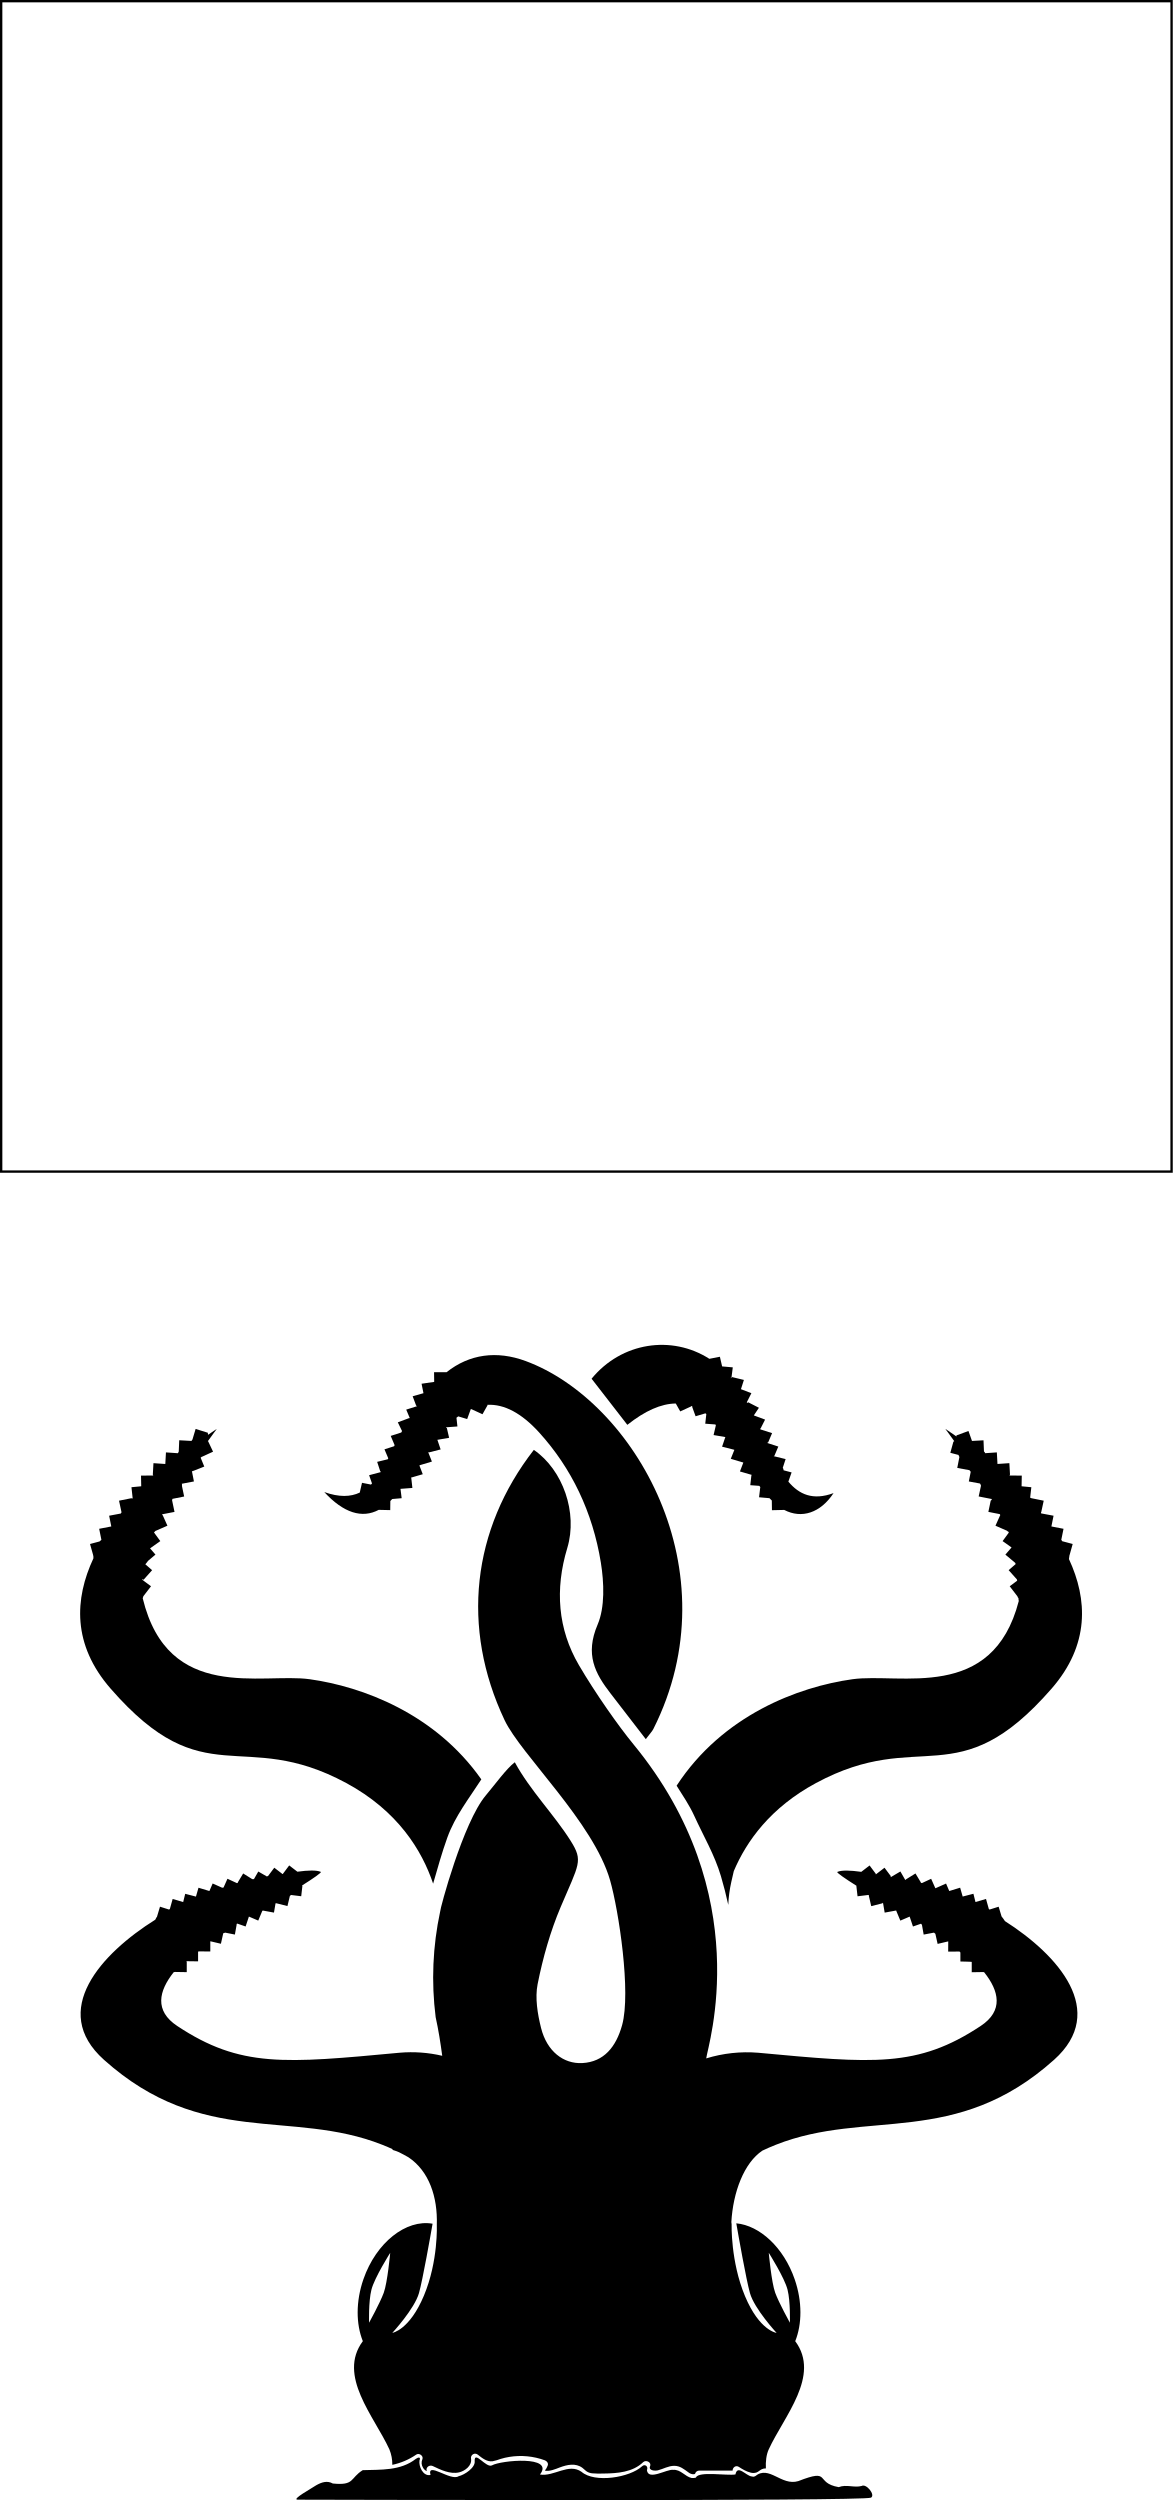
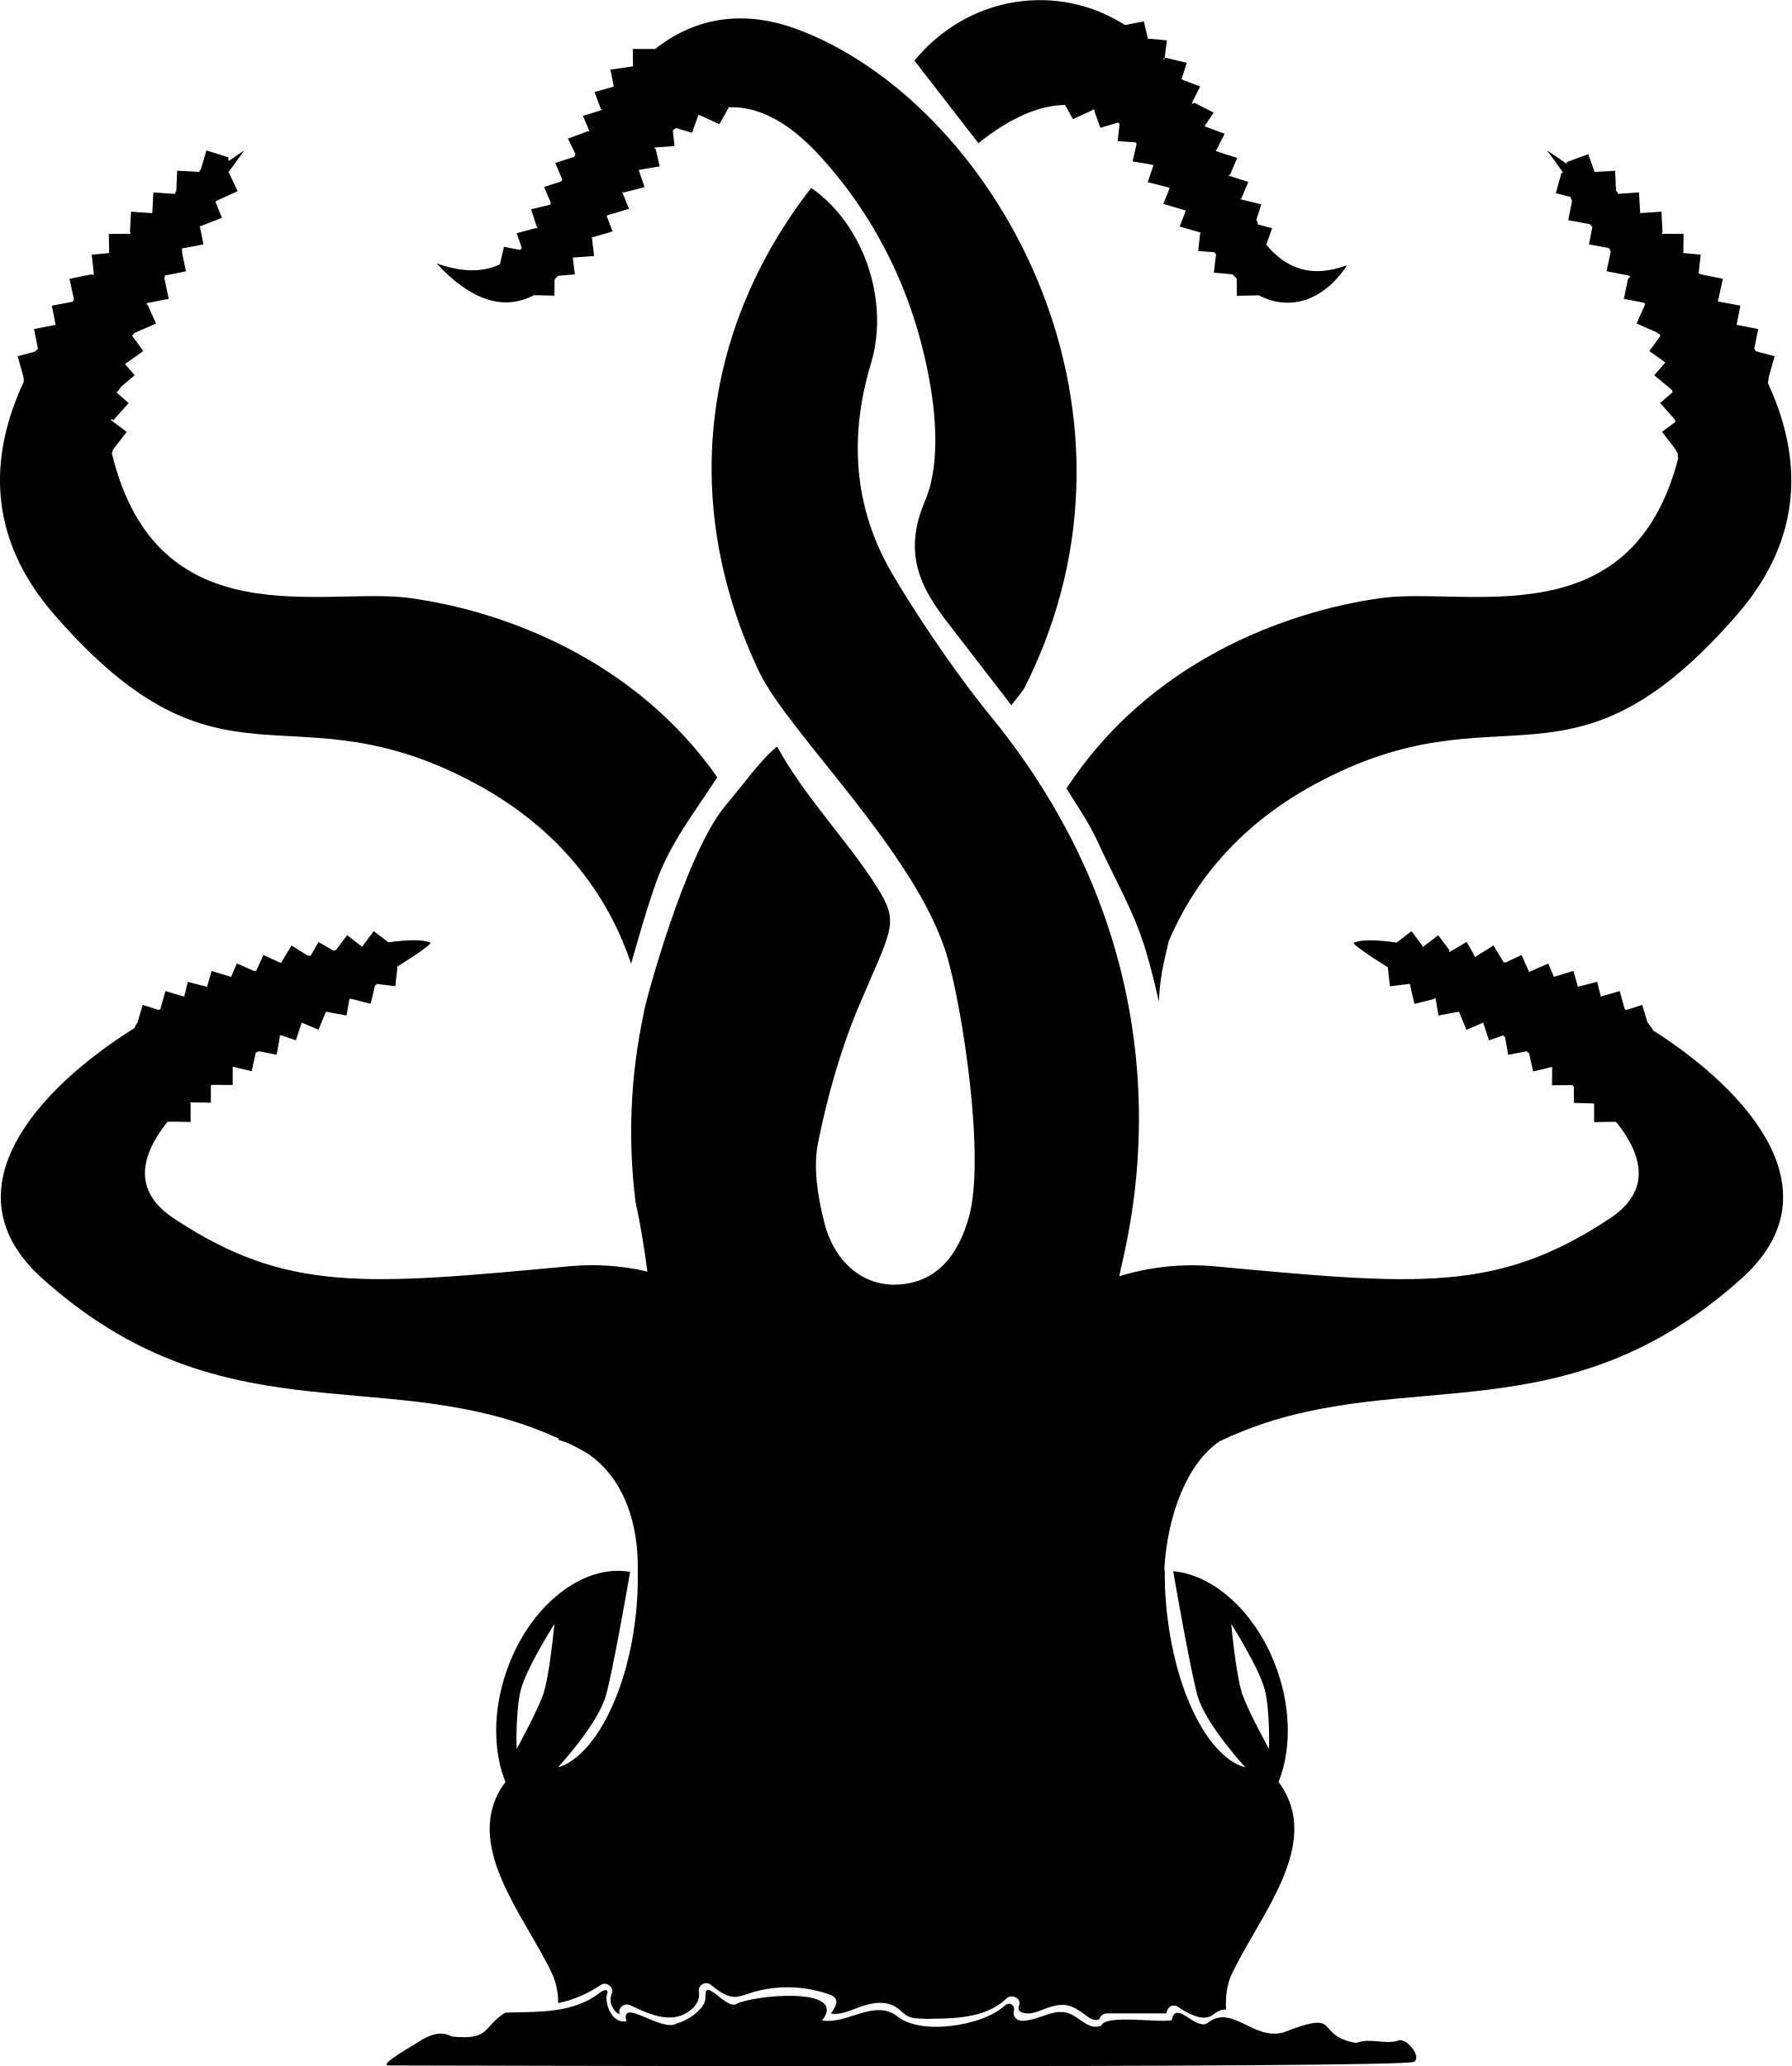
- <svg xmlns="http://www.w3.org/2000/svg" viewBox="0 0 1002 2136">
+ <svg xmlns="http://www.w3.org/2000/svg" id="xylum" viewBox="0 0 855.99 987">
  <defs>
-     <style>.cls-1{fill:none;stroke:#000;stroke-miterlimit:10;stroke-width:2px;}.cls-2{fill-rule:evenodd;}</style>
+     <style>.cls-1{fill-rule:evenodd;}</style>
  </defs>
-   <g id="base">
-     <rect class="cls-1" x="1" y="1" width="1000" height="1000" />
-   </g>
-   <g id="xylum">
-     <path class="cls-2" d="M577.41,385c5.3,8.51,10.84,16.49,15.05,25.72,7.87,17.29,17.38,33.26,22.82,51.6,2.39,8.05,4.46,16.24,6.26,24.51a110.63,110.63,0,0,1,2.56-19.45c.69-3.15,1.43-6.28,2.17-9.42,10.89-25.71,31.46-54.32,70.21-75.21,89.36-48.18,120.63,11.88,201.24-80.6,32.74-37.55,30.9-76.34,14.89-110.78l.48-3.38.08-.06,2.64-9.44-9-2.39a3.12,3.12,0,0,0-.74-1.13l1.91-9.46-10.36-2,1.85-9.17-10.66-2a7.3,7.3,0,0,0,0-.81c0-.1-.05-.17-.06-.26l.24-.19,2.07-9.58-10.58-2.14a2.66,2.66,0,0,0-1-.45l1-8.92-8.33-.8.17-9.13L862,120a2.33,2.33,0,0,0-.11-.28l.36-.5-.54-9.79-10.25.7.09-.11-.54-9.79-10,.69a2.32,2.32,0,0,0-1-1.48l-.39-9.53-9.85.54-3-8.5-10.26,3.77c0,.3,0,.61,0,.91-5.92-4.19-9.52-6.47-9.52-6.47s3,3.9,7.63,10.45l-.75.53-2.6,9.45,7.06,1.84a3,3,0,0,0,.12.56,4.37,4.37,0,0,0,.57,1.19l-1.83,9.33,10.41,1.91c.19.25.38.51.59.77s.34.38.51.57l-1.63,8.31,9.34,1.71.59.49a2.06,2.06,0,0,0,.12.62,3.66,3.66,0,0,0,.37.74l-2,9.25L846.27,140a.86.86,0,0,1,.07-.1l.43.76c-.33.28-.66.55-1,.81l-2,9.59,9.75,1.92.47.9-.15.07-4,8.93,9.71,4.24a3.92,3.92,0,0,0,.77.63,3.15,3.15,0,0,0,.59.28l.33.73-5.3,7.27,7.65,5.43-5.29,6.11,8.35,7,0,0c.07.16.14.32.23.49a4.19,4.19,0,0,1,.22.59l-6,5.2,7.08,7.94a3.41,3.41,0,0,0,.05.46c0,.21.12.4.17.6L862,214.62l6.62,8.62a2.62,2.62,0,0,0,.68,1.32l.17.17a13.55,13.55,0,0,0,.1,1.42c0,.36.11.71.18,1.06C847.29,314,768.3,288.35,727.58,294.05,681.36,300.53,616.73,324.71,577.41,385Z" transform="translate(0.69 1140.69)" />
-     <path class="cls-2" d="M93.85,302.1c80.62,92.48,111.88,32.42,201.24,80.6,44.27,23.87,64.81,57.8,74.28,86,3.81-13.18,7.48-26.42,12.12-39.32,6.66-18.47,18.62-33.58,29.06-49.77C371,323.26,308.82,300.33,264,294.05c-41.07-5.75-121.08,20.35-142.75-69.17.18-.6.37-1.19.56-1.78l6.52-8.48L120.79,209c0-.14,0-.27,0-.41.4.14.81.27,1.2.44l7.28-8.16-5.81-5.05.15-.14a14.22,14.22,0,0,0,1.36-1.62c.27-.36.53-.74.8-1.12l6.37-5.38-4.62-5.34,8.75-6.2-5.4-7.4.09-.08c.43-.45.87-.92,1.32-1.36l.07.07,10-4.38-4-8.93-.58-.28.3-.57,10.34-2-2-9.59-.08-.06.06-.51a4.75,4.75,0,0,1,.26-1l10-2-1.9-9.07a2.46,2.46,0,0,0,.09-.8l-.09-.7-.14-.32L165,125.06l-1.72-8.74.15,0a.76.76,0,0,0,.16-.06l.08.08,10.17-4-3.1-7.58a6,6,0,0,0,.54-.46l.16-.15,9.9-4.51-4.17-8.86-.26-.13c4.66-6.56,7.63-10.46,7.63-10.46s-2.78,1.76-7.45,5l-.08-.12c0-.54-.11-1.07-.12-1.62l-10.44-3.26-2.72,9.12c-.08.08-.19.13-.26.24a2.06,2.06,0,0,0-.48.9v0l-10.55-.58-.4,9.63a2.58,2.58,0,0,0-.51,1,1.1,1.1,0,0,0,0,.16l-.34.27-10.09-.69-.54,9.76-.14.13-10-.69-.54,9.79.38.51L130,120l-10.21.06.18,9.13-8.34.8,1,9.26-.51.63q-.19-.27-.36-.54L101,141.49l2.06,9.58c.08.05.14.11.22.17-.14.18-.29.36-.42.55a1.85,1.85,0,0,0-.31.67l-10,1.88,1.85,9.17-10.36,2,1.9,9.46c-.55.44-1.1.88-1.6,1.36l-8.11,2.16,2.65,9.44,0,0a.31.31,0,0,1,0,.1c.07.39.15.77.23,1.16s0,1.07,0,1.6C63,225.34,60.93,264.35,93.85,302.1Z" transform="translate(0.69 1140.69)" />
-     <path class="cls-2" d="M322.9,149.33l9.82.22.1-7.78c.54-.55,1.07-1.11,1.6-1.69l8.07-.71-1-7.93,0-.06,10.16-.77-.93-8.4-.26-.23a2.55,2.55,0,0,0,.3-.26l9.75-2.83-2.87-7.5a2.4,2.4,0,0,0,.69-.32l10-3-3.17-8-.08,0,.18-.18c.12.14.24.27.35.41l10.18-2.59-2.74-8.09-.17-.1,10.16-1.74-1.92-8.27-.78-.56.14-.15,9.65-.72-.82-7.45c.51-.41,1-.79,1.53-1.17l7.62,2.29,2.91-8v0c0-.06.06-.11.08-.17a2,2,0,0,0,.15-.41,1.94,1.94,0,0,0,.77.25l9.18,4.22L415.84,60c0-.13-.07-.27-.1-.41q21.7-1.08,44.15,23.54c27.73,30.51,45.79,68.11,52.78,111.2,2.78,17.15,3.57,38.24-2.75,53C499,272.88,507.7,289.05,521,306.24c9.61,12.46,19.21,24.92,30.07,39,3.56-4.75,5.37-6.51,6.5-8.75,68-135.14-16.39-280.16-109.27-314.36-24.47-9-47.88-6-67.49,9.63l0-.05H370.17l.11,8.17a2.09,2.09,0,0,0-.29.23l0-.06L359.5,41.57l1.62,8.09-9.24,2.62,3,8,.82.46-9.32,2.94,3,7.13-.19.29-.22-.2-9.77,3.64L342.81,82l-.68,1.25-9,2.9,3.34,7.9h0c-.16.31-.31.62-.46.93l-8.21,2.65,3.24,7.65c-.14.28-.27.56-.41.83l-9.07,2.21,2.64,8.12.56.34-.19.32-9.89,2.62,2.48,7.1c-.29.31-.58.62-.88.91l-7.67-1.5-1.91,8.27,0,.07c-7.89,3.72-17.63,4.08-30.32-.44C292.85,152,308.68,156.91,322.9,149.33Z" transform="translate(0.69 1140.69)" />
-     <path class="cls-2" d="M576.7,58.46l3.8,6.76,9.41-4.32c0-.12,0-.25,0-.37.34.12.68.23,1,.36-.07.15-.13.31-.2.47l2.91,8L602,66.86l.79.59-.91,8.27,8.7.65a3.22,3.22,0,0,0,.35.75l0,0L609,85.42l10.16,1.74-.17.1-2.74,8.09,10.18,2.59.08-.09c0,.12.11.25.18.38l-3,7.48,10,3,.06-.07a2,2,0,0,0,.66.31l-2.9,7.58,10,2.9.09.14-.31.28-.93,8.4,7.74.58.9,1.22a1.07,1.07,0,0,1-.16.14l-1,8.39,8.91.78c.66.7,1.33,1.38,2,2l.11,8.27,10.5-.24c14.87,7.79,31,2.58,42.14-14.37-17.62,6.51-29.42,1.16-38.61-9.79l2.76-7.89-6.82-1.8a3.92,3.92,0,0,0-.71-2.16l2.42-7.43-10.18-2.49.6-.31,3.34-7.9-9.6-3.1.94-.48,3.34-7.9-10-3.2,0,0-.25-.54.41-.19L653,72.22l-9.62-3.58,4.35-6.53-9.18-4.7c-.27.21-.56.4-.85.59l-.35-.65.05,0,3.89-7.7-8.91-3.43,2.52-7.9-10.22-2.46c-.25.33-.53.64-.81,1a3.25,3.25,0,0,0-.23-.29c.23-.2.46-.41.69-.6l1.07-8.39-9.11-.81-1.91-8.25-9,1.76c-32-20.51-74.94-14.34-100.62,17l30.55,39.41C550.45,64.67,564.09,58.63,576.7,58.46Z" transform="translate(0.69 1140.69)" />
-     <path class="cls-2" d="M857.93,500.7a39.74,39.74,0,0,0-2.89-4l-2.49-8.3-7.8,2.45a2.23,2.23,0,0,0-.61-.57h0l-2.38-8.51-9,2.64L831,477.34l-9.18,2.38-2.17-7.57L810.35,475l-2.73-6.39-9,4h0l-.18-.06-3.56-8L787,468.22a2.24,2.24,0,0,0-.94-.29c0-.11,0-.21,0-.32L781.49,460l-8.38,5.21.06.3-.38.08-4.18-7.29-8.27,4.88c0-.34,0-.69,0-1l-5.3-7.08-7.33,5.64-.14,0c0-.17,0-.33,0-.49l-5.3-7.08-7.07,5.44c-9.36-1.32-16.86-1.56-20.47.07-1,.45,6.63,5.7,16.38,11.85l-.12.19,1,8.78,9.34-1.15a2.35,2.35,0,0,0,.5.67l-.14.3,2,8.59,9.56-2.41c0-.15,0-.31,0-.46l.55.32,1.37,8.09,9.69-1.78h0a1.88,1.88,0,0,0,.36.27h0l-.06.19,3.39,8.16,8-3.44,0,.09,2.79,8.38,6.89-2.39a2.51,2.51,0,0,0,.77.85l1.49,8.44,8.8-1.67a13.63,13.63,0,0,0,1.2,1v0l1.92,8.63,9.07-2.15-.05,8.74,9.73-.06.19.26a3,3,0,0,0,.52.54v7.7s9.82.19,9.69.35l0,8.83,9.78-.16a1,1,0,0,0,.3.08,1.44,1.44,0,0,0,.46,0c12.94,16.16,16.73,33-2.9,46-54.09,35.85-91.69,32-190.15,22.86A118.46,118.46,0,0,0,602.71,618c1.14-10.7,43.5-139.73-62.13-268.3-13.05-15.88-32.71-43.87-46.64-67.69-18-30.73-20.64-64.7-9.94-100.1,9.12-30.17-3.79-66.81-28.58-83.82-52.89,68.06-62.37,151.87-25,230.9,13.92,29.45,76,87.34,90.16,136.89,7.42,26,18,95.77,10.26,123.7-5.18,18.66-15.59,31.44-34,32.42-16.12.85-30.26-10.07-35.25-30-3-11.93-5.26-25.72-2.95-37.39,4.49-22.61,11-45.45,19.7-65.95,15.68-37,19.42-39.21,8.6-56.43-14.06-22.39-34.68-43.11-47.78-67.25-7.08,5.31-17.25,19.42-24.78,28.32-19.46,23-39.3,97.65-39,99.22a269.28,269.28,0,0,0-3.85,90.26c2.4,10.85,4.16,21.94,5.62,33a115.83,115.83,0,0,0-36.28-2.63c-98.46,9.16-136.06,13-190.15-22.86-19.61-13-15.85-29.82-2.94-46a2.93,2.93,0,0,0,.83-.08l.13,0,.27-.11,0,.05,9.86.16,0-8.83-.33-.41.15-.11,0,0,9.86.13v-8.24a4,4,0,0,0,.59-.27h0l9.85.07,0-8.59.13-.11,8.94,2.11,1.91-8.63c0-.07-.07-.15-.11-.22a14.58,14.58,0,0,1,1.83-.66L200,512.2l1.54-8.7c-.06-.09-.1-.19-.16-.28l.64-.4,7.14,2.48,2.79-8.38s0-.06,0-.09l8,3.44,3.4-8.16,0-.09.55-.33,9.49,1.74,1.34-7.92a2.62,2.62,0,0,0,.62-.07s0,0,0,0l9.56,2.41,2.05-8.59v0c.19-.16.38-.31.56-.48s.23-.27.35-.41l8.8,1.09,1-8.78-.27-.43c9.57-6,17-11.16,16-11.61-3.55-1.6-10.86-1.4-20-.14l-7-5.37-5.29,7.08v.1a1.87,1.87,0,0,0-.4.2l-7.05-5.42-5.3,7.07a2.33,2.33,0,0,0-1,.33l-.08.06L220,458.34l-3.75,6.54a2.84,2.84,0,0,0-1.36,0L207.08,460l-4.56,7.57c0,.13,0,.27,0,.4l-.73.31-8.14-3.76-3.35,7.52a2.74,2.74,0,0,0-1,.11l-.14.05L181,468.57,178.22,475l-9.32-2.81-2.17,7.57-9.18-2.38-1.73,7.05-9-2.64-2.37,8.5a2.37,2.37,0,0,0-.7.55L136,488.38l-2.53,8.47a1,1,0,0,1,0,.1,5.71,5.71,0,0,0-1.19,2,4.76,4.76,0,0,1-.34.57C86,528.29,41.1,577.09,88.16,619.22,172.44,694.68,248,661,325.88,691.78q4.8,1.89,9.17,3.91l-.74.36a51.72,51.72,0,0,1,5.85,2.09q4.27,2.13,8.12,4.35c17.69,11.82,25,34,24.24,57.58h0s1.38,31-11,60.6-27,31.85-27,31.85,19-20.57,22.78-34.06c3.23-11.58,9.79-48.82,11.6-59.21-22.61-4-48.2,16.06-59.07,47.41-6.64,19.15-6.35,38.38-.52,52.94C287.41,889.06,319,923.78,332,952.05a33.37,33.37,0,0,1,2.5,13.22A56.74,56.74,0,0,0,355,956.49c2.41-1.65,6.4,1.17,5.2,4a7.62,7.62,0,0,0,.49,7.13,6.73,6.73,0,0,0,2.71,2.76,3.31,3.31,0,0,0,.55.22c-1.21-3,2.2-5.67,5.1-4.3,6.7,3.18,14.87,7.19,22.5,5.4,5-1.16,11.13-5.74,10.23-11.57a3.58,3.58,0,0,1,5.92-3.44c3.51,2.81,7.71,6.17,12.52,5.51a44.53,44.53,0,0,0,6.87-2,54.75,54.75,0,0,1,7.27-1.69,60.17,60.17,0,0,1,30.49,2.89c1.68.63,3.15,2.44,2.47,4.36a14.4,14.4,0,0,1-2.48,4.44c4.06.93,9.19-1.37,12.72-2.7,6.25-2.35,13.58-4,19.37.35,1.35,1,2.48,2.31,3.89,3.21a10.65,10.65,0,0,0,4.5,1.45,73.48,73.48,0,0,0,9.73.19c11.72-.13,24.91-1.11,33.77-9.72,2.33-2.27,7.33,0,5.92,3.44-1.6,3.9,4.4,4.12,6.68,3.54,4.73-1.22,9-3.86,14-3.85s8.19,2.86,12,5.53a7.37,7.37,0,0,0,3.91,1.67c.52,0,1.72,0,1.9-.53a3.63,3.63,0,0,1,3.41-2.6h25.22c1.13,0,2.26,0,3.38,0,0-2.44,2.44-4.83,5.22-3.24,3.19,2.08,6.54,4.11,10.29,5a8.6,8.6,0,0,0,5-.17c1.63-.65,2.85-2,4.45-2.75a7.45,7.45,0,0,1,3.48-.69c-.32-5.89.39-11.83,2.42-16.25,13-28.27,44.58-63,22.65-92.46,5.83-14.53,6.14-33.72-.45-52.84-9.38-27.23-29.87-46-49.9-47.87,1.71,9.85,8.39,47.87,11.66,59.58,3.76,13.49,22.78,34.06,22.78,34.06s-14.6-1.77-27-31.41-11.44-61.5-11.44-61.5-.15-1.77-.22-1.77c1.43-25.56,10.82-50.6,26.52-61.07,3.62-1.72,7.44-3.39,11.5-5C740,661,815.59,694.68,899.88,619.22,946.29,577.67,903.27,529.62,857.93,500.7ZM327.18,818.27c-3.22,8.77-12.52,25.58-12.52,25.58s-.6-17.93,2-28.22,16.05-31.52,16.05-31.52S330.39,809.51,327.18,818.27Zm334.47,0c-3.22-8.76-5.51-34.16-5.51-34.16s13.47,21.23,16.05,31.52,2,28.22,2,28.22S664.86,827,661.65,818.27Z" transform="translate(0.69 1140.69)" />
-     <path class="cls-2" d="M735.5,983.32c-6.24,1.73-13.14-1.57-19.6,1-20.92-3.65-5.77-16.36-34.5-5.16-14.67,4.44-24.92-14-36.87-4.18-1.56.61-1.55.53-3.16.17-4.61-.54-12-10.39-13.7-1.68-6.8,1.26-31.38-2.94-33.68,2.55-.18.53-3.15.55-3.67.52-5.85-1.27-9.29-7.41-15.86-7-5.58-.72-21.29,9.52-22.42.31,1.42-3.37-1.8-5.59-4.12-3.37-10.56,9.75-40.56,14.5-51.73,4.77-11-7.8-23.59,4.3-35.54,2.3,12.8-16.59-33.64-12.05-40.94-7.86-4.89,2.74-15.08-13-14.84-3.79.9,5.7-8.76,12-13.74,13.1-6.76,4.51-27.2-12.86-24-1.08-6.41,1.4-10.26-7.42-9.4-12.48,1.2-2.77-.66-3-3.05-1.33-13.22,10.45-30.35,9.16-45.47,9.71-11,6.88-6.79,13.31-25.55,11.4-4.84-2.72-9.64-1.06-14.18,1.5-3.71,2.56-21.59,12.31-15.82,12.32,10.28,0,484.65,1.5,489.86-1.74C747.46,990.9,739.44,981,735.5,983.32Z" transform="translate(0.69 1140.69)" />
-   </g>
+   <path class="cls-1" d="M577.41,385c5.3,8.51,10.84,16.49,15.05,25.72,7.87,17.29,17.38,33.26,22.82,51.6,2.39,8.05,4.46,16.24,6.26,24.51a110.63,110.63,0,0,1,2.56-19.45c.69-3.15,1.43-6.28,2.17-9.42,10.89-25.71,31.46-54.32,70.21-75.21,89.36-48.18,120.63,11.88,201.24-80.6,32.74-37.55,30.9-76.34,14.89-110.78l.48-3.38.08-.06,2.64-9.44-9-2.39a3.12,3.12,0,0,0-.74-1.13l1.91-9.46-10.36-2,1.85-9.17-10.66-2a7.3,7.3,0,0,0,0-.81c0-.1-.05-.17-.06-.26l.24-.19,2.07-9.58-10.58-2.14a2.66,2.66,0,0,0-1-.45l1-8.92-8.33-.8.17-9.13L862,120a2.33,2.33,0,0,0-.11-.28l.36-.5-.54-9.79-10.25.7.09-.11-.54-9.79-10,.69a2.32,2.32,0,0,0-1-1.48l-.39-9.53-9.85.54-3-8.5-10.26,3.77c0,.3,0,.61,0,.91-5.92-4.19-9.52-6.47-9.52-6.47s3,3.9,7.63,10.45l-.75.53-2.6,9.45,7.06,1.84a3,3,0,0,0,.12.56,4.37,4.37,0,0,0,.57,1.19l-1.83,9.33,10.41,1.91c.19.25.38.51.59.77s.34.38.51.57l-1.63,8.31,9.34,1.71.59.49a2.06,2.06,0,0,0,.12.62,3.66,3.66,0,0,0,.37.74l-2,9.25L846.27,140a.86.86,0,0,1,.07-.1l.43.76c-.33.28-.66.55-1,.81l-2,9.59,9.75,1.92.47.9-.15.07-4,8.93,9.71,4.24a3.92,3.92,0,0,0,.77.63,3.15,3.15,0,0,0,.59.28l.33.73-5.3,7.27,7.65,5.43-5.29,6.11,8.35,7,0,0c.07.16.14.32.23.49a4.19,4.19,0,0,1,.22.59l-6,5.2,7.08,7.94a3.41,3.41,0,0,0,.05.46c0,.21.12.4.17.6L862,214.62l6.62,8.62a2.62,2.62,0,0,0,.68,1.32l.17.17a13.55,13.55,0,0,0,.1,1.42c0,.36.11.71.18,1.06C847.29,314,768.3,288.35,727.58,294.05,681.36,300.53,616.73,324.71,577.41,385Z" transform="translate(-67.79 -8.31)" />
+   <path class="cls-1" d="M93.85,302.1c80.62,92.48,111.88,32.42,201.24,80.6,44.27,23.87,64.81,57.8,74.28,86,3.81-13.18,7.48-26.42,12.12-39.32,6.66-18.47,18.62-33.58,29.06-49.77C371,323.26,308.82,300.33,264,294.05c-41.07-5.75-121.08,20.35-142.75-69.17.18-.6.37-1.19.56-1.78l6.52-8.48L120.79,209c0-.14,0-.27,0-.41.4.14.81.27,1.2.44l7.28-8.16-5.81-5.05.15-.14a14.22,14.22,0,0,0,1.36-1.62c.27-.36.53-.74.8-1.12l6.37-5.38-4.62-5.34,8.75-6.2-5.4-7.4.09-.08c.43-.45.87-.92,1.32-1.36l.07.07,10-4.38-4-8.93-.58-.28.3-.57,10.34-2-2-9.59-.08-.06.06-.51a4.75,4.75,0,0,1,.26-1l10-2-1.9-9.07a2.46,2.46,0,0,0,.09-.8l-.09-.7-.14-.32L165,125.06l-1.72-8.74.15,0a.76.76,0,0,0,.16-.06l.08.08,10.17-4-3.1-7.58a6,6,0,0,0,.54-.46l.16-.15,9.9-4.51-4.17-8.86-.26-.13c4.66-6.56,7.63-10.46,7.63-10.46s-2.78,1.76-7.45,5l-.08-.12c0-.54-.11-1.07-.12-1.62l-10.44-3.26-2.72,9.12c-.08.08-.19.13-.26.24a2.06,2.06,0,0,0-.48.9v0l-10.55-.58-.4,9.63a2.58,2.58,0,0,0-.51,1,1.1,1.1,0,0,0,0,.16l-.34.27-10.09-.69-.54,9.76-.14.13-10-.69-.54,9.79.38.51L130,120l-10.21.06.18,9.13-8.34.8,1,9.26-.51.63q-.19-.27-.36-.54L101,141.49l2.06,9.58c.08.05.14.11.22.17-.14.18-.29.36-.42.55a1.85,1.85,0,0,0-.31.67l-10,1.88,1.85,9.17-10.36,2,1.9,9.46c-.55.44-1.1.88-1.6,1.36l-8.11,2.16,2.65,9.44,0,0a.31.31,0,0,1,0,.1c.07.39.15.77.23,1.16s0,1.07,0,1.6C63,225.34,60.93,264.35,93.85,302.1Z" transform="translate(-67.79 -8.31)" />
+   <path class="cls-1" d="M322.9,149.33l9.82.22.1-7.78c.54-.55,1.07-1.11,1.6-1.69l8.07-.71-1-7.93,0-.06,10.16-.77-.93-8.4-.26-.23a2.55,2.55,0,0,0,.3-.26l9.75-2.83-2.87-7.5a2.4,2.4,0,0,0,.69-.32l10-3-3.17-8-.08,0,.18-.18c.12.14.24.27.35.41l10.18-2.59-2.74-8.09-.17-.1,10.16-1.74-1.92-8.27-.78-.56.14-.15,9.65-.72-.82-7.45c.51-.41,1-.79,1.53-1.17l7.62,2.29,2.91-8v0c0-.06.06-.11.08-.17a2,2,0,0,0,.15-.41,1.94,1.94,0,0,0,.77.25l9.18,4.22L415.84,60c0-.13-.07-.27-.1-.41q21.7-1.08,44.15,23.54c27.73,30.51,45.79,68.11,52.78,111.2,2.78,17.15,3.57,38.24-2.75,53C499,272.88,507.7,289.05,521,306.24c9.61,12.46,19.21,24.92,30.07,39,3.56-4.75,5.37-6.51,6.5-8.75,68-135.14-16.39-280.16-109.27-314.36-24.47-9-47.88-6-67.49,9.63l0-.05H370.17l.11,8.17a2.09,2.09,0,0,0-.29.23l0-.06L359.5,41.57l1.62,8.09-9.24,2.62,3,8,.82.46-9.32,2.94,3,7.13-.19.29-.22-.2-9.77,3.64L342.81,82l-.68,1.25-9,2.9,3.34,7.9h0c-.16.31-.31.62-.46.93l-8.21,2.65,3.24,7.65c-.14.28-.27.56-.41.83l-9.07,2.21,2.64,8.12.56.34-.19.32-9.89,2.62,2.48,7.1c-.29.31-.58.62-.88.91l-7.67-1.5-1.91,8.27,0,.07c-7.89,3.72-17.63,4.08-30.32-.44C292.85,152,308.68,156.91,322.9,149.33Z" transform="translate(-67.79 -8.31)" />
+   <path class="cls-1" d="M576.7,58.46l3.8,6.76,9.41-4.32c0-.12,0-.25,0-.37.34.12.68.23,1,.36-.07.15-.13.31-.2.47l2.91,8L602,66.86l.79.59-.91,8.27,8.7.65a3.22,3.22,0,0,0,.35.75l0,0L609,85.42l10.16,1.74-.17.1-2.74,8.09,10.18,2.59.08-.09c0,.12.11.25.18.38l-3,7.48,10,3,.06-.07a2,2,0,0,0,.66.31l-2.9,7.58,10,2.9.09.14-.31.28-.93,8.4,7.74.58.9,1.22a1.07,1.07,0,0,1-.16.14l-1,8.39,8.91.78c.66.7,1.33,1.38,2,2l.11,8.27,10.5-.24c14.87,7.79,31,2.58,42.14-14.37-17.62,6.51-29.42,1.16-38.61-9.79l2.76-7.89-6.82-1.8a3.92,3.92,0,0,0-.71-2.16l2.42-7.43-10.18-2.49.6-.31,3.34-7.9-9.6-3.1.94-.48,3.34-7.9-10-3.2,0,0-.25-.54.41-.19L653,72.22l-9.62-3.58,4.35-6.53-9.18-4.7c-.27.21-.56.4-.85.59l-.35-.65.05,0,3.89-7.7-8.91-3.43,2.52-7.9-10.22-2.46c-.25.33-.53.64-.81,1a3.25,3.25,0,0,0-.23-.29c.23-.2.46-.41.69-.6l1.07-8.39-9.11-.81-1.91-8.25-9,1.76c-32-20.51-74.94-14.34-100.62,17l30.55,39.41C550.45,64.67,564.09,58.63,576.7,58.46Z" transform="translate(-67.79 -8.31)" />
+   <path class="cls-1" d="M857.93,500.7a39.74,39.74,0,0,0-2.89-4l-2.49-8.3-7.8,2.45a2.23,2.23,0,0,0-.61-.57h0l-2.38-8.51-9,2.64L831,477.34l-9.18,2.38-2.17-7.57L810.35,475l-2.73-6.39-9,4h0l-.18-.06-3.56-8L787,468.22a2.24,2.24,0,0,0-.94-.29c0-.11,0-.21,0-.32L781.49,460l-8.38,5.21.06.3-.38.08-4.18-7.29-8.27,4.88c0-.34,0-.69,0-1l-5.3-7.08-7.33,5.64-.14,0c0-.17,0-.33,0-.49l-5.3-7.08-7.07,5.44c-9.36-1.32-16.86-1.56-20.47.07-1,.45,6.63,5.7,16.38,11.85l-.12.19,1,8.78,9.34-1.15a2.35,2.35,0,0,0,.5.67l-.14.3,2,8.59,9.56-2.41c0-.15,0-.31,0-.46l.55.32,1.37,8.09,9.69-1.78h0a1.88,1.88,0,0,0,.36.27h0l-.06.19,3.39,8.16,8-3.44,0,.09,2.79,8.38,6.89-2.39a2.51,2.51,0,0,0,.77.85l1.49,8.44,8.8-1.67a13.63,13.63,0,0,0,1.2,1v0l1.92,8.63,9.07-2.15-.05,8.74,9.73-.06.19.26a3,3,0,0,0,.52.54v7.7s9.82.19,9.69.35l0,8.83,9.78-.16a1,1,0,0,0,.3.08,1.44,1.44,0,0,0,.46,0c12.94,16.16,16.73,33-2.9,46-54.09,35.85-91.69,32-190.15,22.86A118.46,118.46,0,0,0,602.71,618c1.14-10.7,43.5-139.73-62.13-268.3-13.05-15.88-32.71-43.87-46.64-67.69-18-30.73-20.64-64.7-9.94-100.1,9.12-30.17-3.79-66.81-28.58-83.82-52.89,68.06-62.37,151.87-25,230.9,13.92,29.45,76,87.34,90.16,136.89,7.42,26,18,95.77,10.26,123.7-5.18,18.66-15.59,31.44-34,32.42-16.12.85-30.26-10.07-35.25-30-3-11.93-5.26-25.72-2.95-37.39,4.49-22.61,11-45.45,19.7-65.95,15.68-37,19.42-39.21,8.6-56.43-14.06-22.39-34.68-43.11-47.78-67.25-7.08,5.31-17.25,19.42-24.78,28.32-19.46,23-39.3,97.65-39,99.22a269.28,269.28,0,0,0-3.85,90.26c2.4,10.85,4.16,21.94,5.62,33a115.83,115.83,0,0,0-36.28-2.63c-98.46,9.16-136.06,13-190.15-22.86-19.61-13-15.85-29.82-2.94-46a2.93,2.93,0,0,0,.83-.08l.13,0,.27-.11,0,.05,9.86.16,0-8.83-.33-.41.15-.11,0,0,9.86.13v-8.24a4,4,0,0,0,.59-.27h0l9.85.07,0-8.59.13-.11,8.94,2.11,1.91-8.63c0-.07-.07-.15-.11-.22a14.58,14.58,0,0,1,1.83-.66L200,512.2l1.54-8.7c-.06-.09-.1-.19-.16-.28l.64-.4,7.14,2.48,2.79-8.38s0-.06,0-.09l8,3.44,3.4-8.16,0-.09.55-.33,9.49,1.74,1.34-7.92a2.62,2.62,0,0,0,.62-.07s0,0,0,0l9.56,2.41,2.05-8.59v0c.19-.16.38-.31.56-.48s.23-.27.35-.41l8.8,1.09,1-8.78-.27-.43c9.57-6,17-11.16,16-11.61-3.55-1.6-10.86-1.4-20-.14l-7-5.37-5.29,7.08v.1a1.87,1.87,0,0,0-.4.2l-7.05-5.42-5.3,7.07a2.33,2.33,0,0,0-1,.33l-.08.06L220,458.34l-3.75,6.54a2.84,2.84,0,0,0-1.36,0L207.08,460l-4.56,7.57c0,.13,0,.27,0,.4l-.73.31-8.14-3.76-3.35,7.52a2.74,2.74,0,0,0-1,.11l-.14.05L181,468.57,178.22,475l-9.32-2.81-2.17,7.57-9.18-2.38-1.73,7.05-9-2.64-2.37,8.5a2.37,2.37,0,0,0-.7.55L136,488.38l-2.53,8.47a1,1,0,0,1,0,.1,5.71,5.71,0,0,0-1.19,2,4.76,4.76,0,0,1-.34.57C86,528.29,41.1,577.09,88.16,619.22,172.44,694.68,248,661,325.88,691.78q4.8,1.89,9.17,3.91l-.74.36a51.72,51.72,0,0,1,5.85,2.09q4.27,2.13,8.12,4.35c17.69,11.82,25,34,24.24,57.58h0s1.38,31-11,60.6-27,31.85-27,31.85,19-20.57,22.78-34.06c3.23-11.58,9.79-48.82,11.6-59.21-22.61-4-48.2,16.06-59.07,47.41-6.64,19.15-6.35,38.38-.52,52.94C287.41,889.06,319,923.78,332,952.05a33.37,33.37,0,0,1,2.5,13.22A56.74,56.74,0,0,0,355,956.49c2.41-1.65,6.4,1.17,5.2,4a7.62,7.62,0,0,0,.49,7.13,6.73,6.73,0,0,0,2.71,2.76,3.31,3.31,0,0,0,.55.22c-1.21-3,2.2-5.67,5.1-4.3,6.7,3.18,14.87,7.19,22.5,5.4,5-1.16,11.13-5.74,10.23-11.57a3.58,3.58,0,0,1,5.92-3.44c3.51,2.81,7.71,6.17,12.52,5.51a44.53,44.53,0,0,0,6.87-2,54.75,54.75,0,0,1,7.27-1.69,60.17,60.17,0,0,1,30.49,2.89c1.68.63,3.15,2.44,2.47,4.36a14.4,14.4,0,0,1-2.48,4.44c4.06.93,9.19-1.37,12.72-2.7,6.25-2.35,13.58-4,19.37.35,1.35,1,2.48,2.31,3.89,3.21a10.65,10.65,0,0,0,4.5,1.45,73.48,73.48,0,0,0,9.73.19c11.72-.13,24.91-1.11,33.77-9.72,2.33-2.27,7.33,0,5.92,3.44-1.6,3.9,4.4,4.12,6.68,3.54,4.73-1.22,9-3.86,14-3.85s8.19,2.86,12,5.53a7.37,7.37,0,0,0,3.91,1.67c.52,0,1.72,0,1.9-.53a3.63,3.63,0,0,1,3.41-2.6h25.22c1.13,0,2.26,0,3.38,0,0-2.44,2.44-4.83,5.22-3.24,3.19,2.08,6.54,4.11,10.29,5a8.6,8.6,0,0,0,5-.17c1.63-.65,2.85-2,4.45-2.75a7.45,7.45,0,0,1,3.48-.69c-.32-5.89.39-11.83,2.42-16.25,13-28.27,44.58-63,22.65-92.46,5.83-14.53,6.14-33.72-.45-52.84-9.38-27.23-29.87-46-49.9-47.87,1.71,9.85,8.39,47.87,11.66,59.58,3.76,13.49,22.78,34.06,22.78,34.06s-14.6-1.77-27-31.41-11.44-61.5-11.44-61.5-.15-1.77-.22-1.77c1.43-25.56,10.82-50.6,26.52-61.07,3.62-1.72,7.44-3.39,11.5-5C740,661,815.59,694.68,899.88,619.22,946.29,577.67,903.27,529.62,857.93,500.7ZM327.18,818.27c-3.22,8.77-12.52,25.58-12.52,25.58s-.6-17.93,2-28.22,16.05-31.52,16.05-31.52S330.39,809.51,327.18,818.27Zm334.47,0c-3.22-8.76-5.51-34.16-5.51-34.16s13.47,21.23,16.05,31.52,2,28.22,2,28.22S664.86,827,661.65,818.27Z" transform="translate(-67.79 -8.31)" />
+   <path class="cls-1" d="M735.5,983.32c-6.24,1.73-13.14-1.57-19.6,1-20.92-3.65-5.77-16.36-34.5-5.16-14.67,4.44-24.92-14-36.87-4.18-1.56.61-1.55.53-3.16.17-4.61-.54-12-10.39-13.7-1.68-6.8,1.26-31.38-2.94-33.68,2.55-.18.53-3.15.55-3.67.52-5.85-1.27-9.29-7.41-15.86-7-5.58-.72-21.29,9.52-22.42.31,1.42-3.37-1.8-5.59-4.12-3.37-10.56,9.75-40.56,14.5-51.73,4.77-11-7.8-23.59,4.3-35.54,2.3,12.8-16.59-33.64-12.05-40.94-7.86-4.89,2.74-15.08-13-14.84-3.79.9,5.7-8.76,12-13.74,13.1-6.76,4.51-27.2-12.86-24-1.08-6.41,1.4-10.26-7.42-9.4-12.48,1.2-2.77-.66-3-3.05-1.33-13.22,10.45-30.35,9.16-45.47,9.71-11,6.88-6.79,13.31-25.55,11.4-4.84-2.72-9.64-1.06-14.18,1.5-3.71,2.56-21.59,12.31-15.82,12.32,10.28,0,484.65,1.5,489.86-1.74C747.46,990.9,739.44,981,735.5,983.32Z" transform="translate(-67.79 -8.31)" />
</svg>
